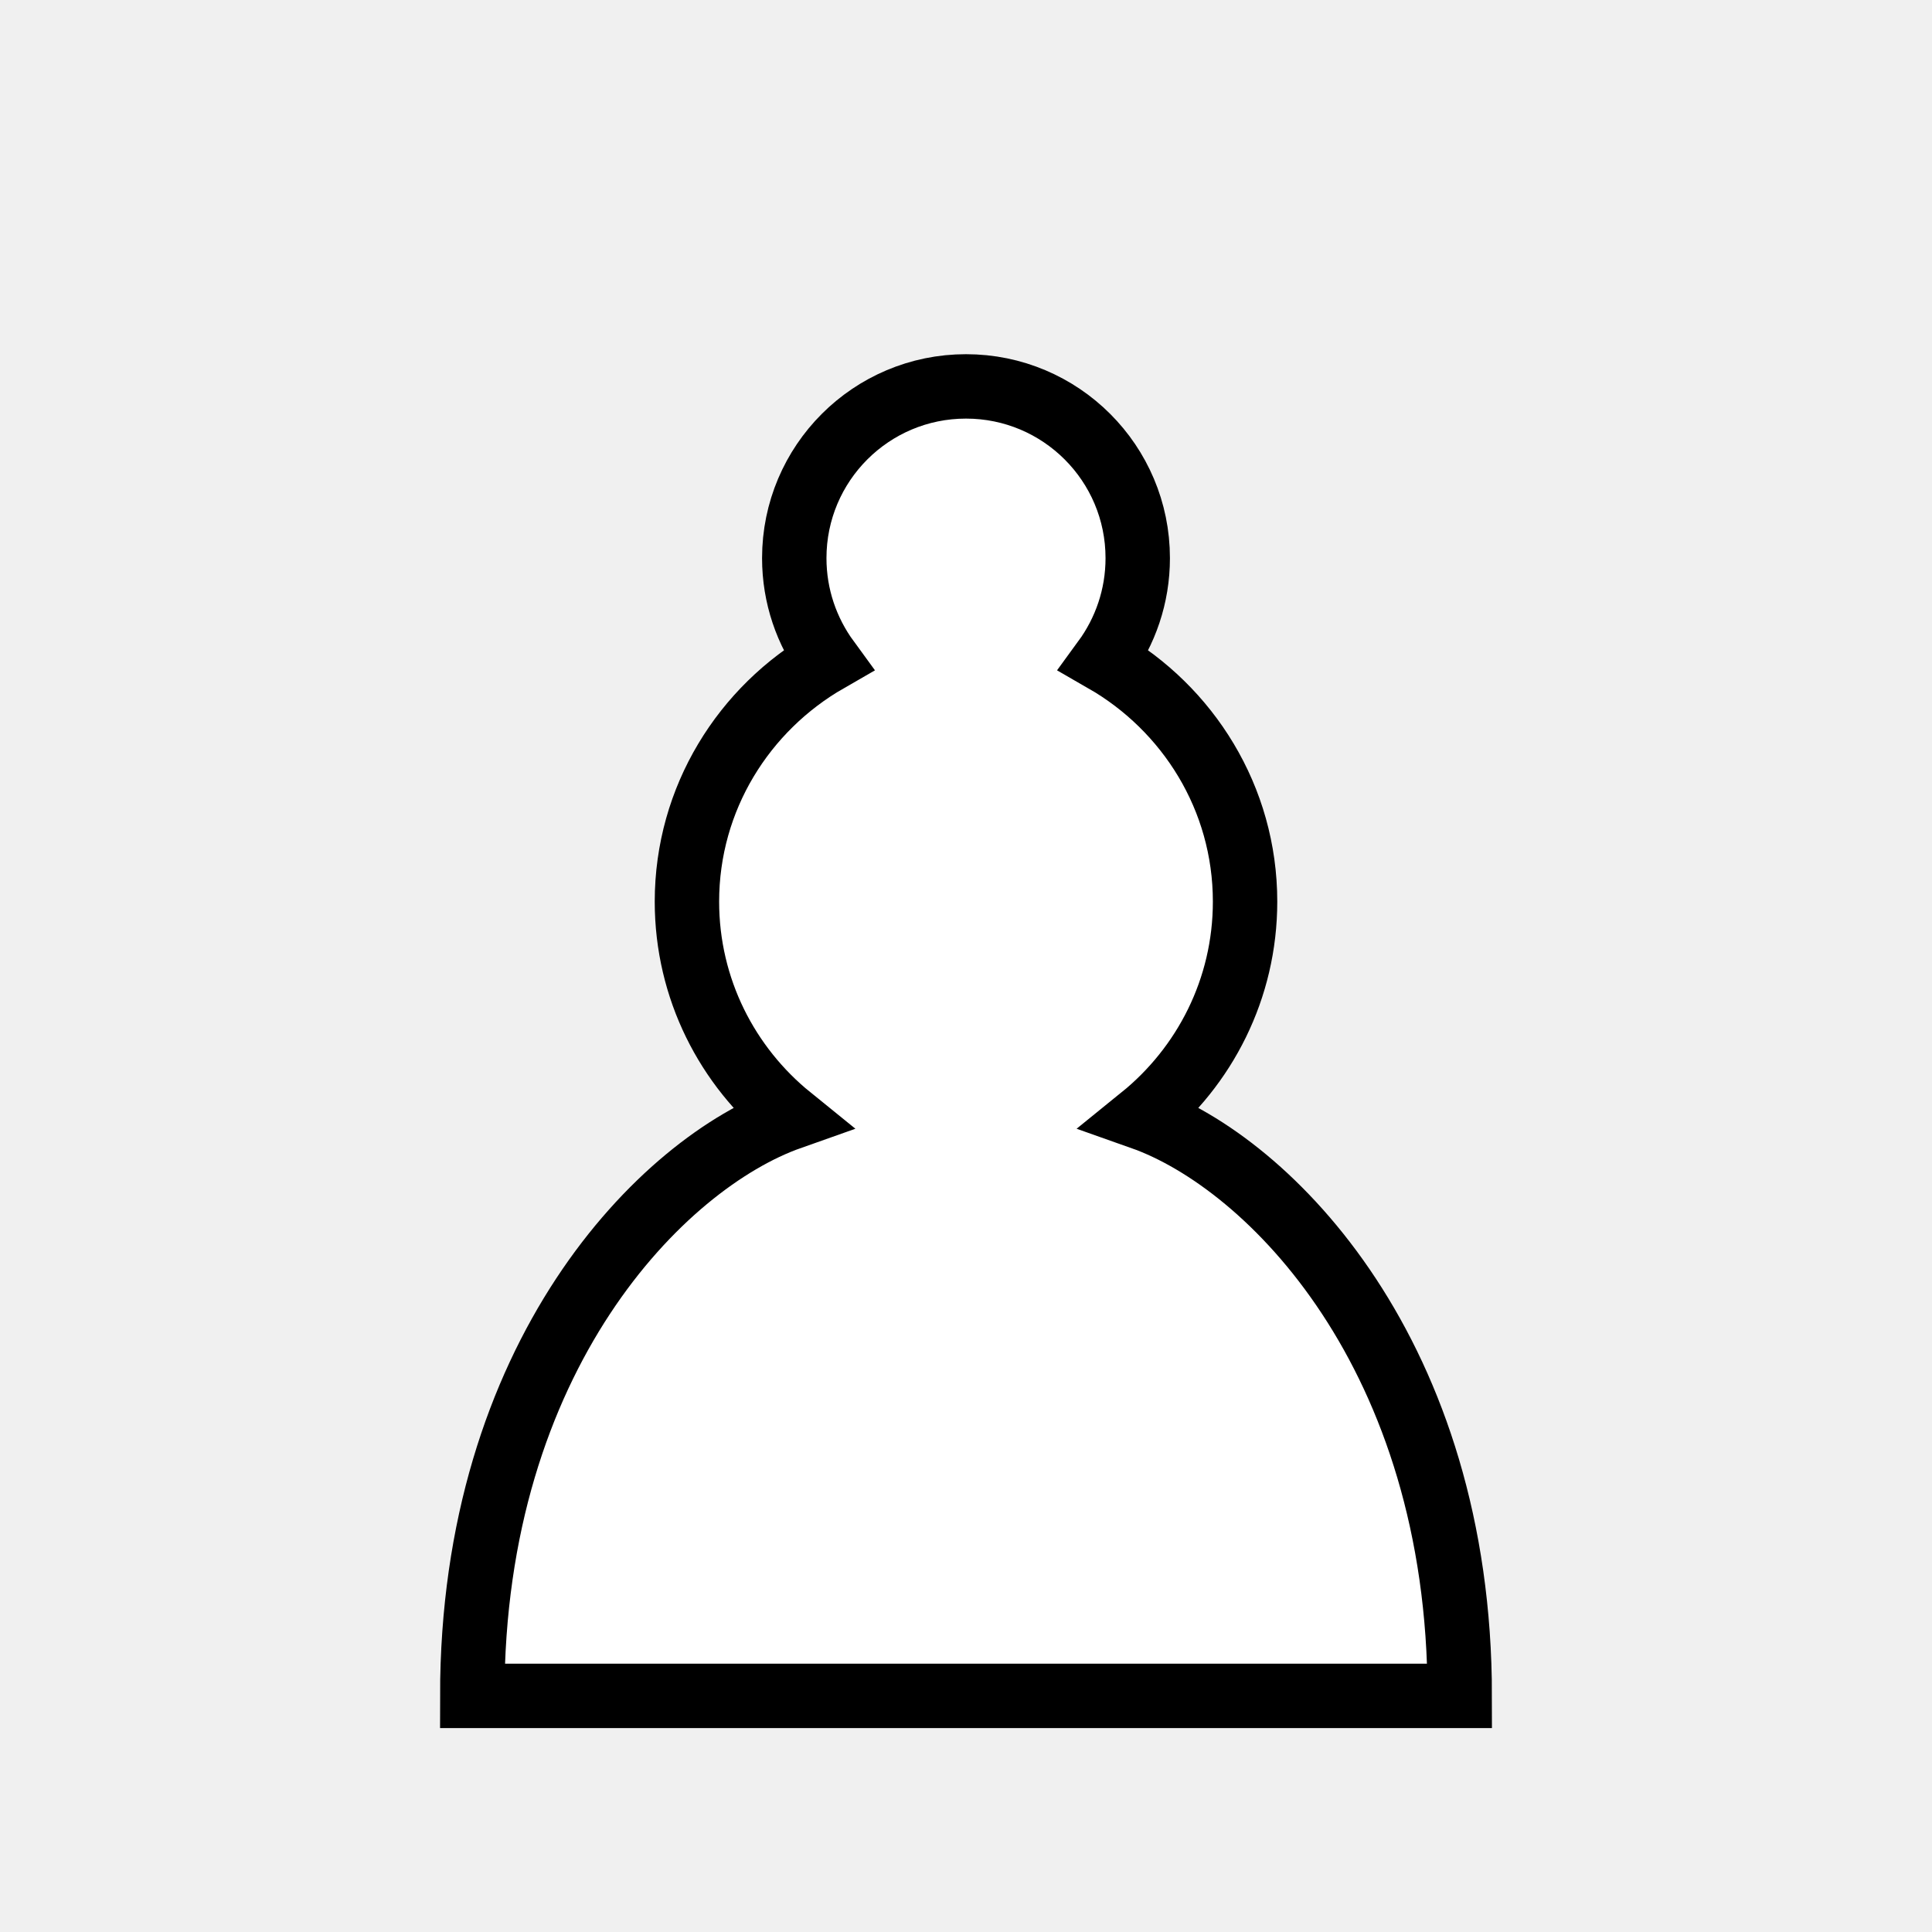
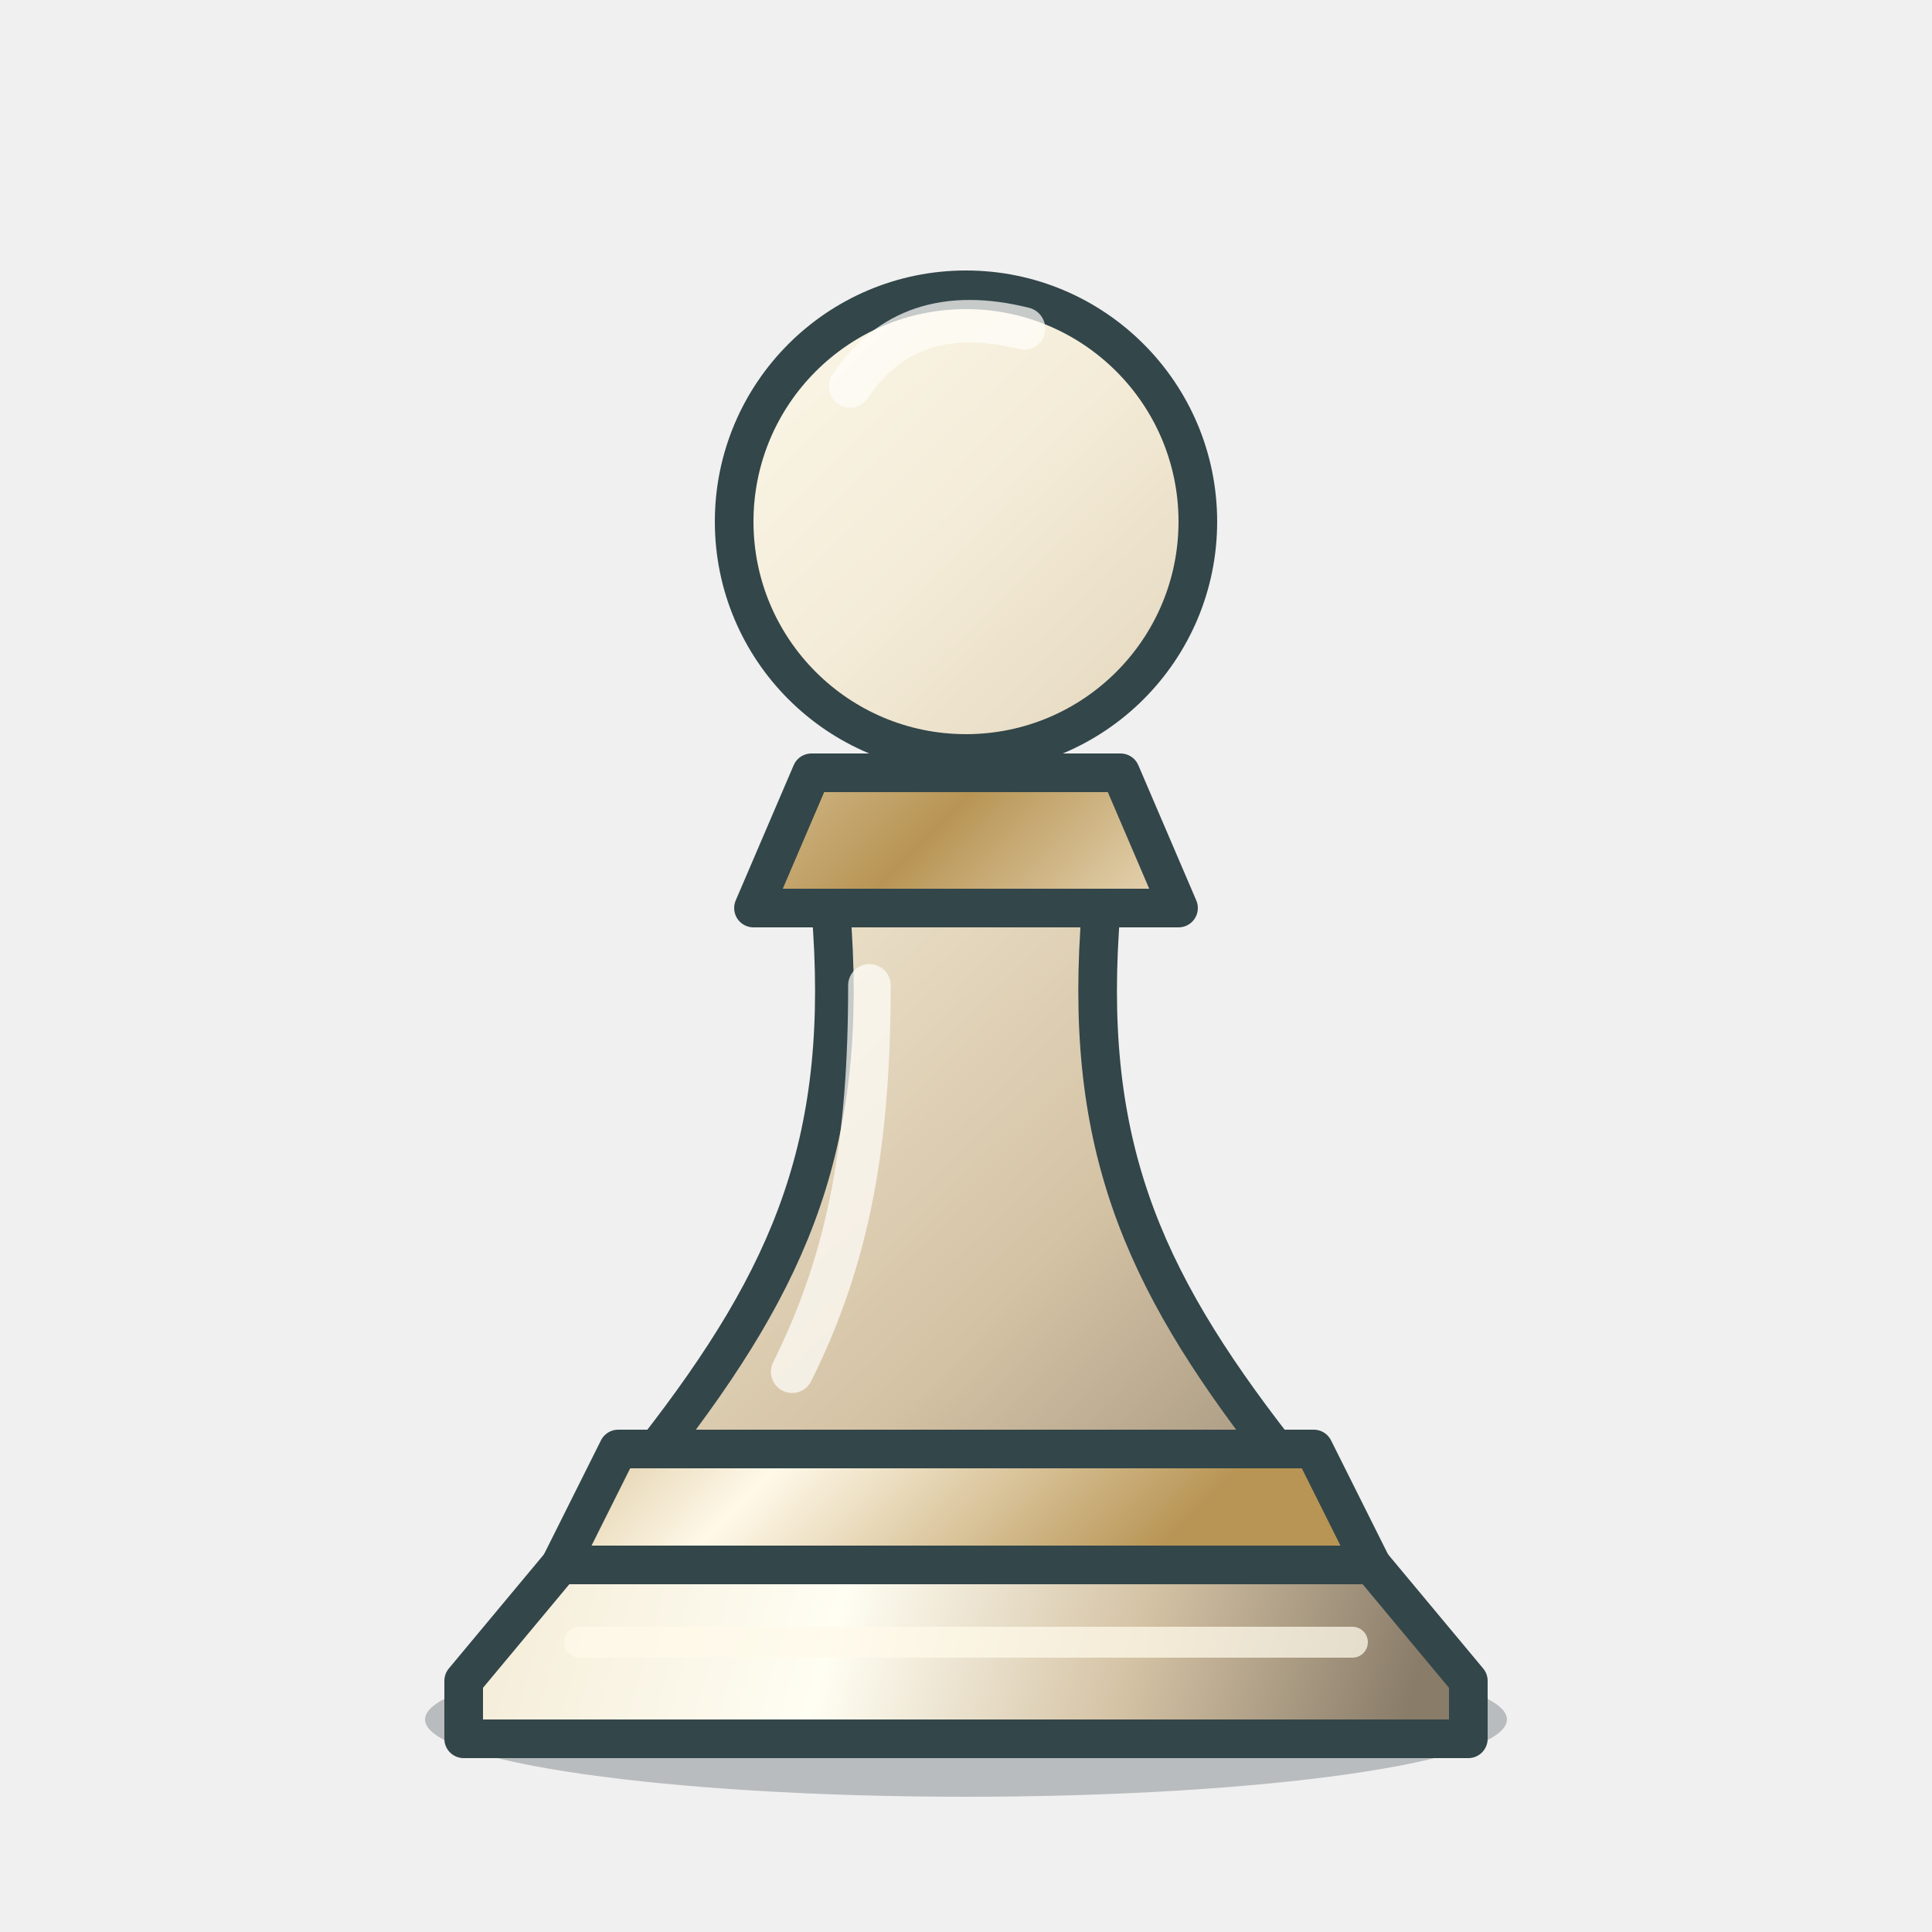
- <svg xmlns="http://www.w3.org/2000/svg" style="color-scheme:light only" width="45" height="45" viewBox="0 0 45 45">
-   <path fill="#fff" stroke="#000" stroke-linecap="round" stroke-width="1.5" d="M22.5 9c-2.21 0-4 1.79-4 4 0 .89.29 1.71.78 2.38C17.33 16.5 16 18.59 16 21c0 2.03.94 3.84 2.41 5.03-3 1.06-7.41 5.55-7.41 13.47h23c0-7.92-4.41-12.41-7.41-13.47 1.47-1.19 2.41-3 2.41-5.03 0-2.41-1.33-4.5-3.28-5.62.49-.67.78-1.49.78-2.38 0-2.21-1.79-4-4-4z" />
+ <svg xmlns="http://www.w3.org/2000/svg" width="100" height="100" viewBox="0 0 100 100" role="img" aria-label="White pawn">
+   <defs>
+     <linearGradient id="metal" x1="20" y1="18" x2="79" y2="79" gradientUnits="userSpaceOnUse">
+       <stop stop-color="#fffef3" />
+       <stop offset=".32" stop-color="#f4ecd8" />
+       <stop offset=".68" stop-color="#d4c2a4" />
+       <stop offset="1" stop-color="#897c69" />
+     </linearGradient>
+     <linearGradient id="trim" x1="29" y1="30" x2="70" y2="70" gradientUnits="userSpaceOnUse">
+       <stop stop-color="#fff9e9" />
+       <stop offset=".4" stop-color="#b89555" />
+       <stop offset=".7" stop-color="#fff9e9" />
+       <stop offset="1" stop-color="#b89555" />
+     </linearGradient>
+     <linearGradient id="plinth" x1="27" y1="75" x2="73" y2="88" gradientUnits="userSpaceOnUse">
+       <stop stop-color="#f4ecd8" />
+       <stop offset=".38" stop-color="#fffef3" />
+       <stop offset=".7" stop-color="#d4c2a4" />
+       <stop offset="1" stop-color="#897c69" />
+     </linearGradient>
+     <style>.gleam{fill:none;stroke:#fffefa;stroke-width:2.2;stroke-linecap:round;stroke-opacity:.72}</style>
+   </defs>
+   <ellipse cx="50" cy="89" rx="28" ry="4" fill="#07151c" opacity=".24" />
+   <g stroke="#33464a" stroke-width="2" stroke-linecap="round" stroke-linejoin="round">
+     <circle cx="50" cy="27" r="12" fill="url(#metal)" />
+     <path d="M42 40h16l3 7H39z" fill="url(#trim)" />
+     <path d="M43 47h14c-1 12 2 19 9 28H34c7-9 10-16 9-28Z" fill="url(#metal)" />
+     <path d="M45 51c0 8-1 14-4 20" class="gleam" />
+     <path d="M44 20c2-3 5-4 9-3" class="gleam" />
+     <path d="M32 75h36l3 6H29Z" fill="url(#trim)" />
+     <path d="M29 81h42l5 6v3H24v-3Z" fill="url(#plinth)" />
+     <path d="M30 85h40" fill="none" stroke="#fff9e9" stroke-width="1.6" stroke-opacity=".75" />
+   </g>
</svg>
